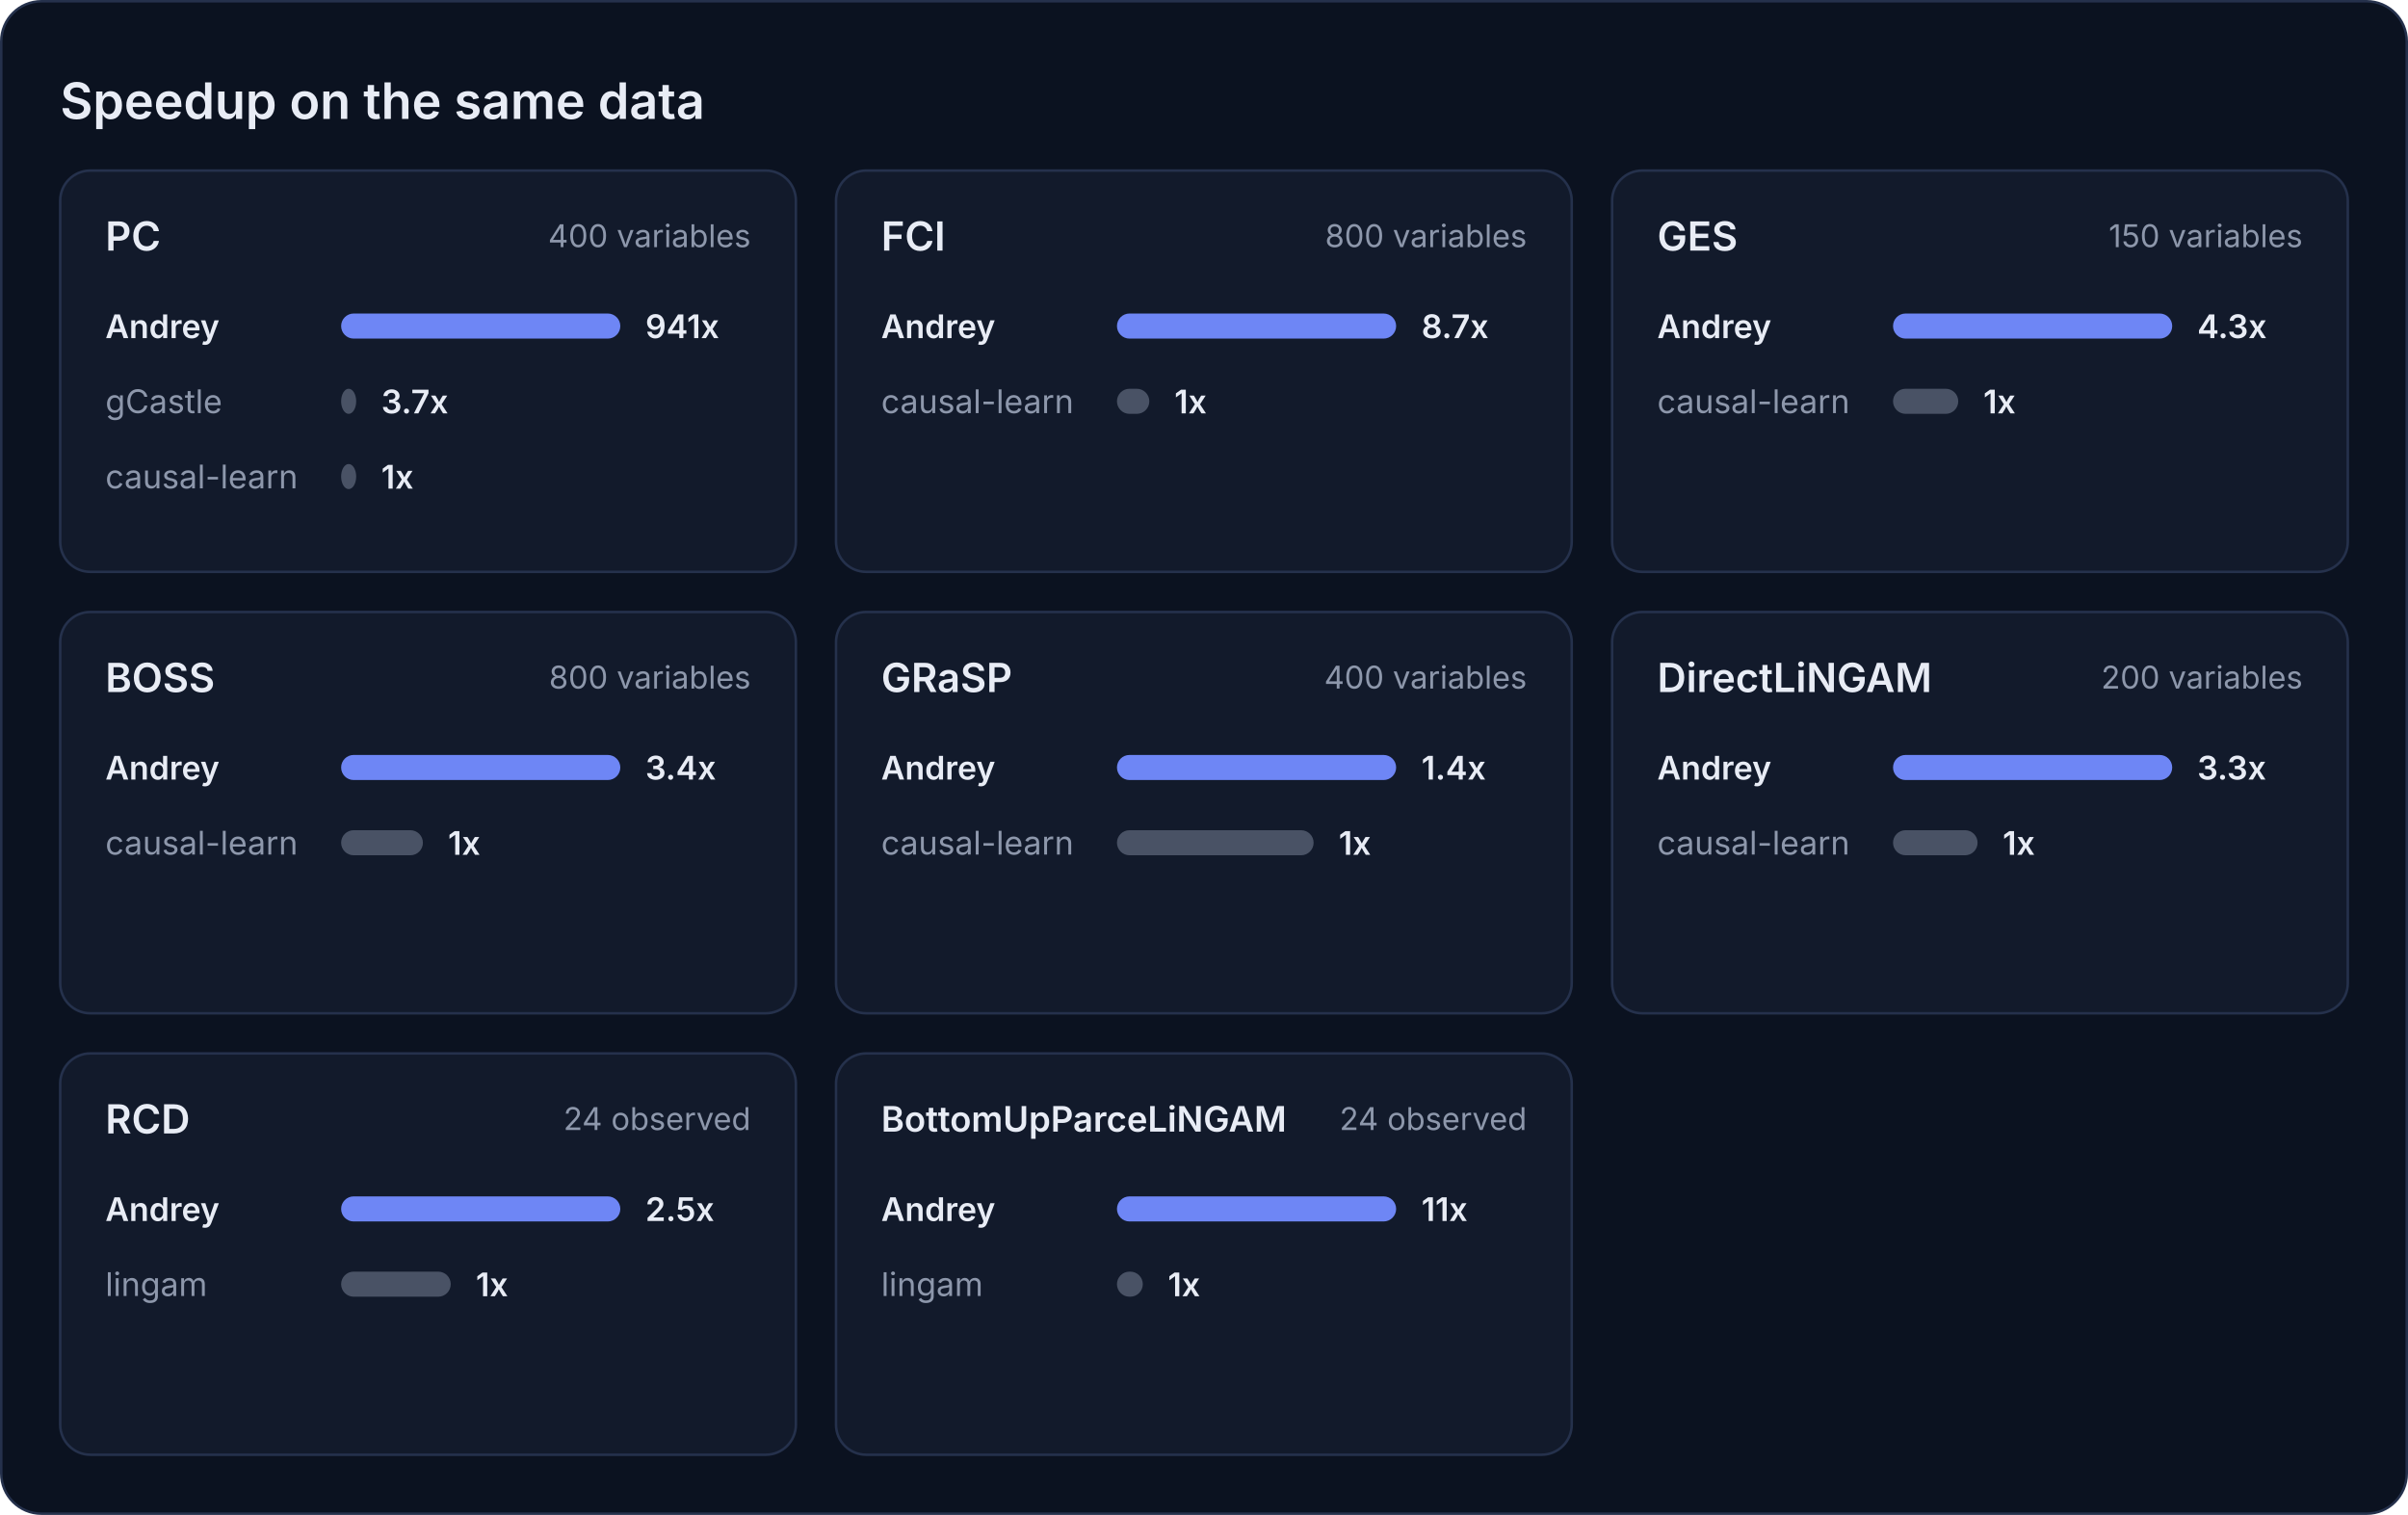
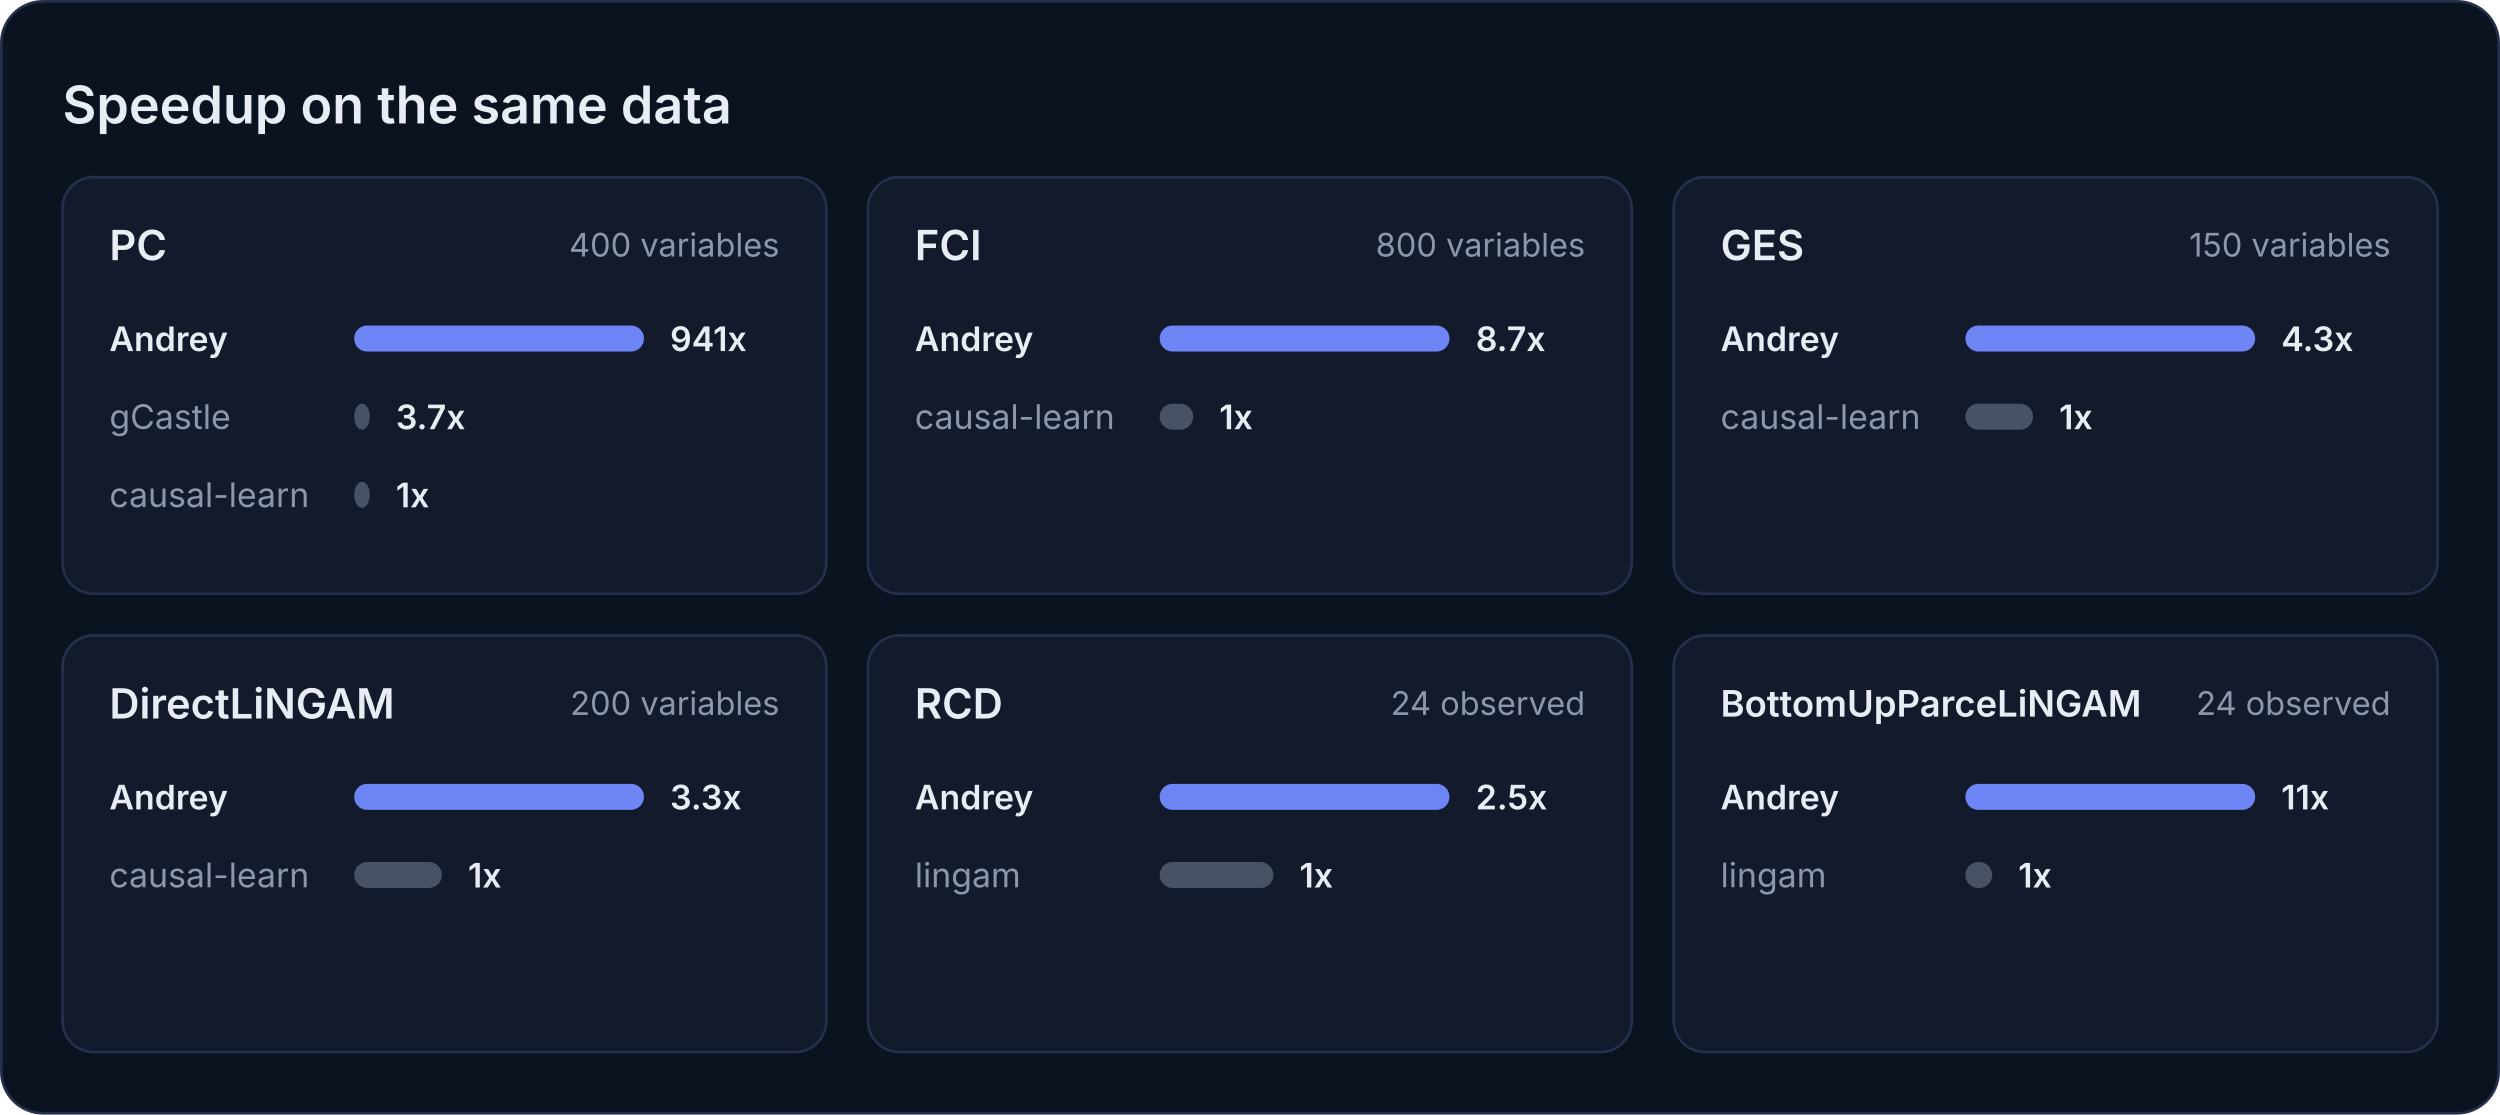
- <svg xmlns="http://www.w3.org/2000/svg" width="960" height="604" viewBox="0 0 960 604" font-family="Inter, -apple-system, BlinkMacSystemFont, 'Segoe UI', Helvetica, Arial, sans-serif" role="img" aria-labelledby="chart-title chart-desc">
-   <rect x="0.5" y="0.5" width="959" height="603" rx="16" fill="#0b1220" stroke="#25314c" />
+ <svg xmlns="http://www.w3.org/2000/svg" width="960" height="428" viewBox="0 0 960 428" font-family="Inter, -apple-system, BlinkMacSystemFont, 'Segoe UI', Helvetica, Arial, sans-serif" role="img" aria-labelledby="chart-title chart-desc">
+   <rect x="0.5" y="0.5" width="959" height="427" rx="16" fill="#0b1220" stroke="#25314c" />
  <text x="24.0" y="40.0" font-size="20" font-weight="600" fill="#e8ecf5" text-anchor="start" dominant-baseline="middle">Speedup on the same data</text>
  <rect x="24.0" y="68.0" width="293.3" height="160" rx="12" fill="#121a2b" stroke="#25314c" />
  <text x="42.0" y="94.0" font-size="16" font-weight="600" fill="#e8ecf5" text-anchor="start" dominant-baseline="middle">PC</text>
  <text x="299.3" y="94.0" font-size="12.5" font-weight="400" fill="#8d97ab" text-anchor="end" dominant-baseline="middle">400 variables</text>
  <text x="42.0" y="130.0" font-size="13" font-weight="600" fill="#e8ecf5" text-anchor="start" dominant-baseline="middle">Andrey</text>
  <rect x="136.0" y="125.0" width="111.3" height="10" rx="5" fill="#6e86f5" />
  <text x="257.3" y="130.0" font-size="13" font-weight="600" fill="#e8ecf5" text-anchor="start" dominant-baseline="middle">941x</text>
  <text x="42.0" y="160.0" font-size="13" font-weight="400" fill="#8d97ab" text-anchor="start" dominant-baseline="middle">gCastle</text>
  <rect x="136.0" y="155.0" width="6.0" height="10" rx="5" fill="#8d97ab" fill-opacity="0.45" />
  <text x="152.0" y="160.0" font-size="13" font-weight="600" fill="#e8ecf5" text-anchor="start" dominant-baseline="middle">3.7x</text>
  <text x="42.0" y="190.0" font-size="13" font-weight="400" fill="#8d97ab" text-anchor="start" dominant-baseline="middle">causal-learn</text>
  <rect x="136.0" y="185.0" width="6.0" height="10" rx="5" fill="#8d97ab" fill-opacity="0.45" />
  <text x="152.0" y="190.0" font-size="13" font-weight="600" fill="#e8ecf5" text-anchor="start" dominant-baseline="middle">1x</text>
  <rect x="333.3" y="68.0" width="293.3" height="160" rx="12" fill="#121a2b" stroke="#25314c" />
  <text x="351.3" y="94.0" font-size="16" font-weight="600" fill="#e8ecf5" text-anchor="start" dominant-baseline="middle">FCI</text>
  <text x="608.7" y="94.0" font-size="12.5" font-weight="400" fill="#8d97ab" text-anchor="end" dominant-baseline="middle">800 variables</text>
  <text x="351.3" y="130.0" font-size="13" font-weight="600" fill="#e8ecf5" text-anchor="start" dominant-baseline="middle">Andrey</text>
  <rect x="445.3" y="125.0" width="111.3" height="10" rx="5" fill="#6e86f5" />
  <text x="566.7" y="130.0" font-size="13" font-weight="600" fill="#e8ecf5" text-anchor="start" dominant-baseline="middle">8.7x</text>
  <text x="351.3" y="160.0" font-size="13" font-weight="400" fill="#8d97ab" text-anchor="start" dominant-baseline="middle">causal-learn</text>
  <rect x="445.3" y="155.0" width="12.9" height="10" rx="5" fill="#8d97ab" fill-opacity="0.45" />
  <text x="468.2" y="160.0" font-size="13" font-weight="600" fill="#e8ecf5" text-anchor="start" dominant-baseline="middle">1x</text>
  <rect x="642.7" y="68.0" width="293.3" height="160" rx="12" fill="#121a2b" stroke="#25314c" />
  <text x="660.7" y="94.0" font-size="16" font-weight="600" fill="#e8ecf5" text-anchor="start" dominant-baseline="middle">GES</text>
  <text x="918.0" y="94.0" font-size="12.5" font-weight="400" fill="#8d97ab" text-anchor="end" dominant-baseline="middle">150 variables</text>
  <text x="660.7" y="130.0" font-size="13" font-weight="600" fill="#e8ecf5" text-anchor="start" dominant-baseline="middle">Andrey</text>
  <rect x="754.7" y="125.0" width="111.3" height="10" rx="5" fill="#6e86f5" />
  <text x="876.0" y="130.0" font-size="13" font-weight="600" fill="#e8ecf5" text-anchor="start" dominant-baseline="middle">4.3x</text>
  <text x="660.7" y="160.0" font-size="13" font-weight="400" fill="#8d97ab" text-anchor="start" dominant-baseline="middle">causal-learn</text>
  <rect x="754.7" y="155.0" width="26.0" height="10" rx="5" fill="#8d97ab" fill-opacity="0.45" />
  <text x="790.7" y="160.0" font-size="13" font-weight="600" fill="#e8ecf5" text-anchor="start" dominant-baseline="middle">1x</text>
  <rect x="24.0" y="244.0" width="293.3" height="160" rx="12" fill="#121a2b" stroke="#25314c" />
-   <text x="42.0" y="270.0" font-size="16" font-weight="600" fill="#e8ecf5" text-anchor="start" dominant-baseline="middle">BOSS</text>
-   <text x="299.3" y="270.0" font-size="12.5" font-weight="400" fill="#8d97ab" text-anchor="end" dominant-baseline="middle">800 variables</text>
+   <text x="42.0" y="270.0" font-size="16" font-weight="600" fill="#e8ecf5" text-anchor="start" dominant-baseline="middle">DirectLiNGAM</text>
+   <text x="299.3" y="270.0" font-size="12.5" font-weight="400" fill="#8d97ab" text-anchor="end" dominant-baseline="middle">200 variables</text>
  <text x="42.0" y="306.0" font-size="13" font-weight="600" fill="#e8ecf5" text-anchor="start" dominant-baseline="middle">Andrey</text>
  <rect x="136.0" y="301.0" width="111.3" height="10" rx="5" fill="#6e86f5" />
-   <text x="257.3" y="306.0" font-size="13" font-weight="600" fill="#e8ecf5" text-anchor="start" dominant-baseline="middle">3.4x</text>
+   <text x="257.3" y="306.0" font-size="13" font-weight="600" fill="#e8ecf5" text-anchor="start" dominant-baseline="middle">3.3x</text>
  <text x="42.0" y="336.0" font-size="13" font-weight="400" fill="#8d97ab" text-anchor="start" dominant-baseline="middle">causal-learn</text>
-   <rect x="136.0" y="331.0" width="32.6" height="10" rx="5" fill="#8d97ab" fill-opacity="0.45" />
-   <text x="178.6" y="336.0" font-size="13" font-weight="600" fill="#e8ecf5" text-anchor="start" dominant-baseline="middle">1x</text>
+   <rect x="136.0" y="331.0" width="33.7" height="10" rx="5" fill="#8d97ab" fill-opacity="0.45" />
+   <text x="179.7" y="336.0" font-size="13" font-weight="600" fill="#e8ecf5" text-anchor="start" dominant-baseline="middle">1x</text>
  <rect x="333.3" y="244.0" width="293.3" height="160" rx="12" fill="#121a2b" stroke="#25314c" />
-   <text x="351.3" y="270.0" font-size="16" font-weight="600" fill="#e8ecf5" text-anchor="start" dominant-baseline="middle">GRaSP</text>
-   <text x="608.7" y="270.0" font-size="12.5" font-weight="400" fill="#8d97ab" text-anchor="end" dominant-baseline="middle">400 variables</text>
+   <text x="351.3" y="270.0" font-size="16" font-weight="600" fill="#e8ecf5" text-anchor="start" dominant-baseline="middle">RCD</text>
+   <text x="608.7" y="270.0" font-size="12.5" font-weight="400" fill="#8d97ab" text-anchor="end" dominant-baseline="middle">24 observed</text>
  <text x="351.3" y="306.0" font-size="13" font-weight="600" fill="#e8ecf5" text-anchor="start" dominant-baseline="middle">Andrey</text>
  <rect x="445.3" y="301.0" width="111.3" height="10" rx="5" fill="#6e86f5" />
-   <text x="566.7" y="306.0" font-size="13" font-weight="600" fill="#e8ecf5" text-anchor="start" dominant-baseline="middle">1.4x</text>
-   <text x="351.3" y="336.0" font-size="13" font-weight="400" fill="#8d97ab" text-anchor="start" dominant-baseline="middle">causal-learn</text>
-   <rect x="445.3" y="331.0" width="78.4" height="10" rx="5" fill="#8d97ab" fill-opacity="0.45" />
-   <text x="533.7" y="336.0" font-size="13" font-weight="600" fill="#e8ecf5" text-anchor="start" dominant-baseline="middle">1x</text>
+   <text x="566.7" y="306.0" font-size="13" font-weight="600" fill="#e8ecf5" text-anchor="start" dominant-baseline="middle">2.5x</text>
+   <text x="351.3" y="336.0" font-size="13" font-weight="400" fill="#8d97ab" text-anchor="start" dominant-baseline="middle">lingam</text>
+   <rect x="445.3" y="331.0" width="43.7" height="10" rx="5" fill="#8d97ab" fill-opacity="0.45" />
+   <text x="499.0" y="336.0" font-size="13" font-weight="600" fill="#e8ecf5" text-anchor="start" dominant-baseline="middle">1x</text>
  <rect x="642.7" y="244.0" width="293.3" height="160" rx="12" fill="#121a2b" stroke="#25314c" />
-   <text x="660.7" y="270.0" font-size="16" font-weight="600" fill="#e8ecf5" text-anchor="start" dominant-baseline="middle">DirectLiNGAM</text>
-   <text x="918.0" y="270.0" font-size="12.5" font-weight="400" fill="#8d97ab" text-anchor="end" dominant-baseline="middle">200 variables</text>
+   <text x="660.7" y="270.0" font-size="14" font-weight="600" fill="#e8ecf5" text-anchor="start" dominant-baseline="middle">BottomUpParceLiNGAM</text>
+   <text x="918.0" y="270.0" font-size="12.5" font-weight="400" fill="#8d97ab" text-anchor="end" dominant-baseline="middle">24 observed</text>
  <text x="660.7" y="306.0" font-size="13" font-weight="600" fill="#e8ecf5" text-anchor="start" dominant-baseline="middle">Andrey</text>
  <rect x="754.7" y="301.0" width="111.3" height="10" rx="5" fill="#6e86f5" />
-   <text x="876.0" y="306.0" font-size="13" font-weight="600" fill="#e8ecf5" text-anchor="start" dominant-baseline="middle">3.3x</text>
-   <text x="660.7" y="336.0" font-size="13" font-weight="400" fill="#8d97ab" text-anchor="start" dominant-baseline="middle">causal-learn</text>
-   <rect x="754.7" y="331.0" width="33.7" height="10" rx="5" fill="#8d97ab" fill-opacity="0.45" />
-   <text x="798.4" y="336.0" font-size="13" font-weight="600" fill="#e8ecf5" text-anchor="start" dominant-baseline="middle">1x</text>
-   <rect x="24.0" y="420.0" width="293.3" height="160" rx="12" fill="#121a2b" stroke="#25314c" />
-   <text x="42.0" y="446.0" font-size="16" font-weight="600" fill="#e8ecf5" text-anchor="start" dominant-baseline="middle">RCD</text>
-   <text x="299.3" y="446.0" font-size="12.5" font-weight="400" fill="#8d97ab" text-anchor="end" dominant-baseline="middle">24 observed</text>
-   <text x="42.0" y="482.0" font-size="13" font-weight="600" fill="#e8ecf5" text-anchor="start" dominant-baseline="middle">Andrey</text>
-   <rect x="136.0" y="477.0" width="111.3" height="10" rx="5" fill="#6e86f5" />
-   <text x="257.3" y="482.0" font-size="13" font-weight="600" fill="#e8ecf5" text-anchor="start" dominant-baseline="middle">2.5x</text>
-   <text x="42.0" y="512.0" font-size="13" font-weight="400" fill="#8d97ab" text-anchor="start" dominant-baseline="middle">lingam</text>
-   <rect x="136.0" y="507.0" width="43.7" height="10" rx="5" fill="#8d97ab" fill-opacity="0.45" />
-   <text x="189.7" y="512.0" font-size="13" font-weight="600" fill="#e8ecf5" text-anchor="start" dominant-baseline="middle">1x</text>
-   <rect x="333.3" y="420.0" width="293.3" height="160" rx="12" fill="#121a2b" stroke="#25314c" />
-   <text x="351.3" y="446.0" font-size="14" font-weight="600" fill="#e8ecf5" text-anchor="start" dominant-baseline="middle">BottomUpParceLiNGAM</text>
-   <text x="608.7" y="446.0" font-size="12.5" font-weight="400" fill="#8d97ab" text-anchor="end" dominant-baseline="middle">24 observed</text>
-   <text x="351.3" y="482.0" font-size="13" font-weight="600" fill="#e8ecf5" text-anchor="start" dominant-baseline="middle">Andrey</text>
-   <rect x="445.3" y="477.0" width="111.3" height="10" rx="5" fill="#6e86f5" />
-   <text x="566.7" y="482.0" font-size="13" font-weight="600" fill="#e8ecf5" text-anchor="start" dominant-baseline="middle">11x</text>
-   <text x="351.3" y="512.0" font-size="13" font-weight="400" fill="#8d97ab" text-anchor="start" dominant-baseline="middle">lingam</text>
-   <rect x="445.3" y="507.0" width="10.3" height="10" rx="5" fill="#8d97ab" fill-opacity="0.45" />
-   <text x="465.6" y="512.0" font-size="13" font-weight="600" fill="#e8ecf5" text-anchor="start" dominant-baseline="middle">1x</text>
+   <text x="876.0" y="306.0" font-size="13" font-weight="600" fill="#e8ecf5" text-anchor="start" dominant-baseline="middle">11x</text>
+   <text x="660.7" y="336.0" font-size="13" font-weight="400" fill="#8d97ab" text-anchor="start" dominant-baseline="middle">lingam</text>
+   <rect x="754.7" y="331.0" width="10.3" height="10" rx="5" fill="#8d97ab" fill-opacity="0.45" />
+   <text x="775.0" y="336.0" font-size="13" font-weight="600" fill="#e8ecf5" text-anchor="start" dominant-baseline="middle">1x</text>
</svg>
